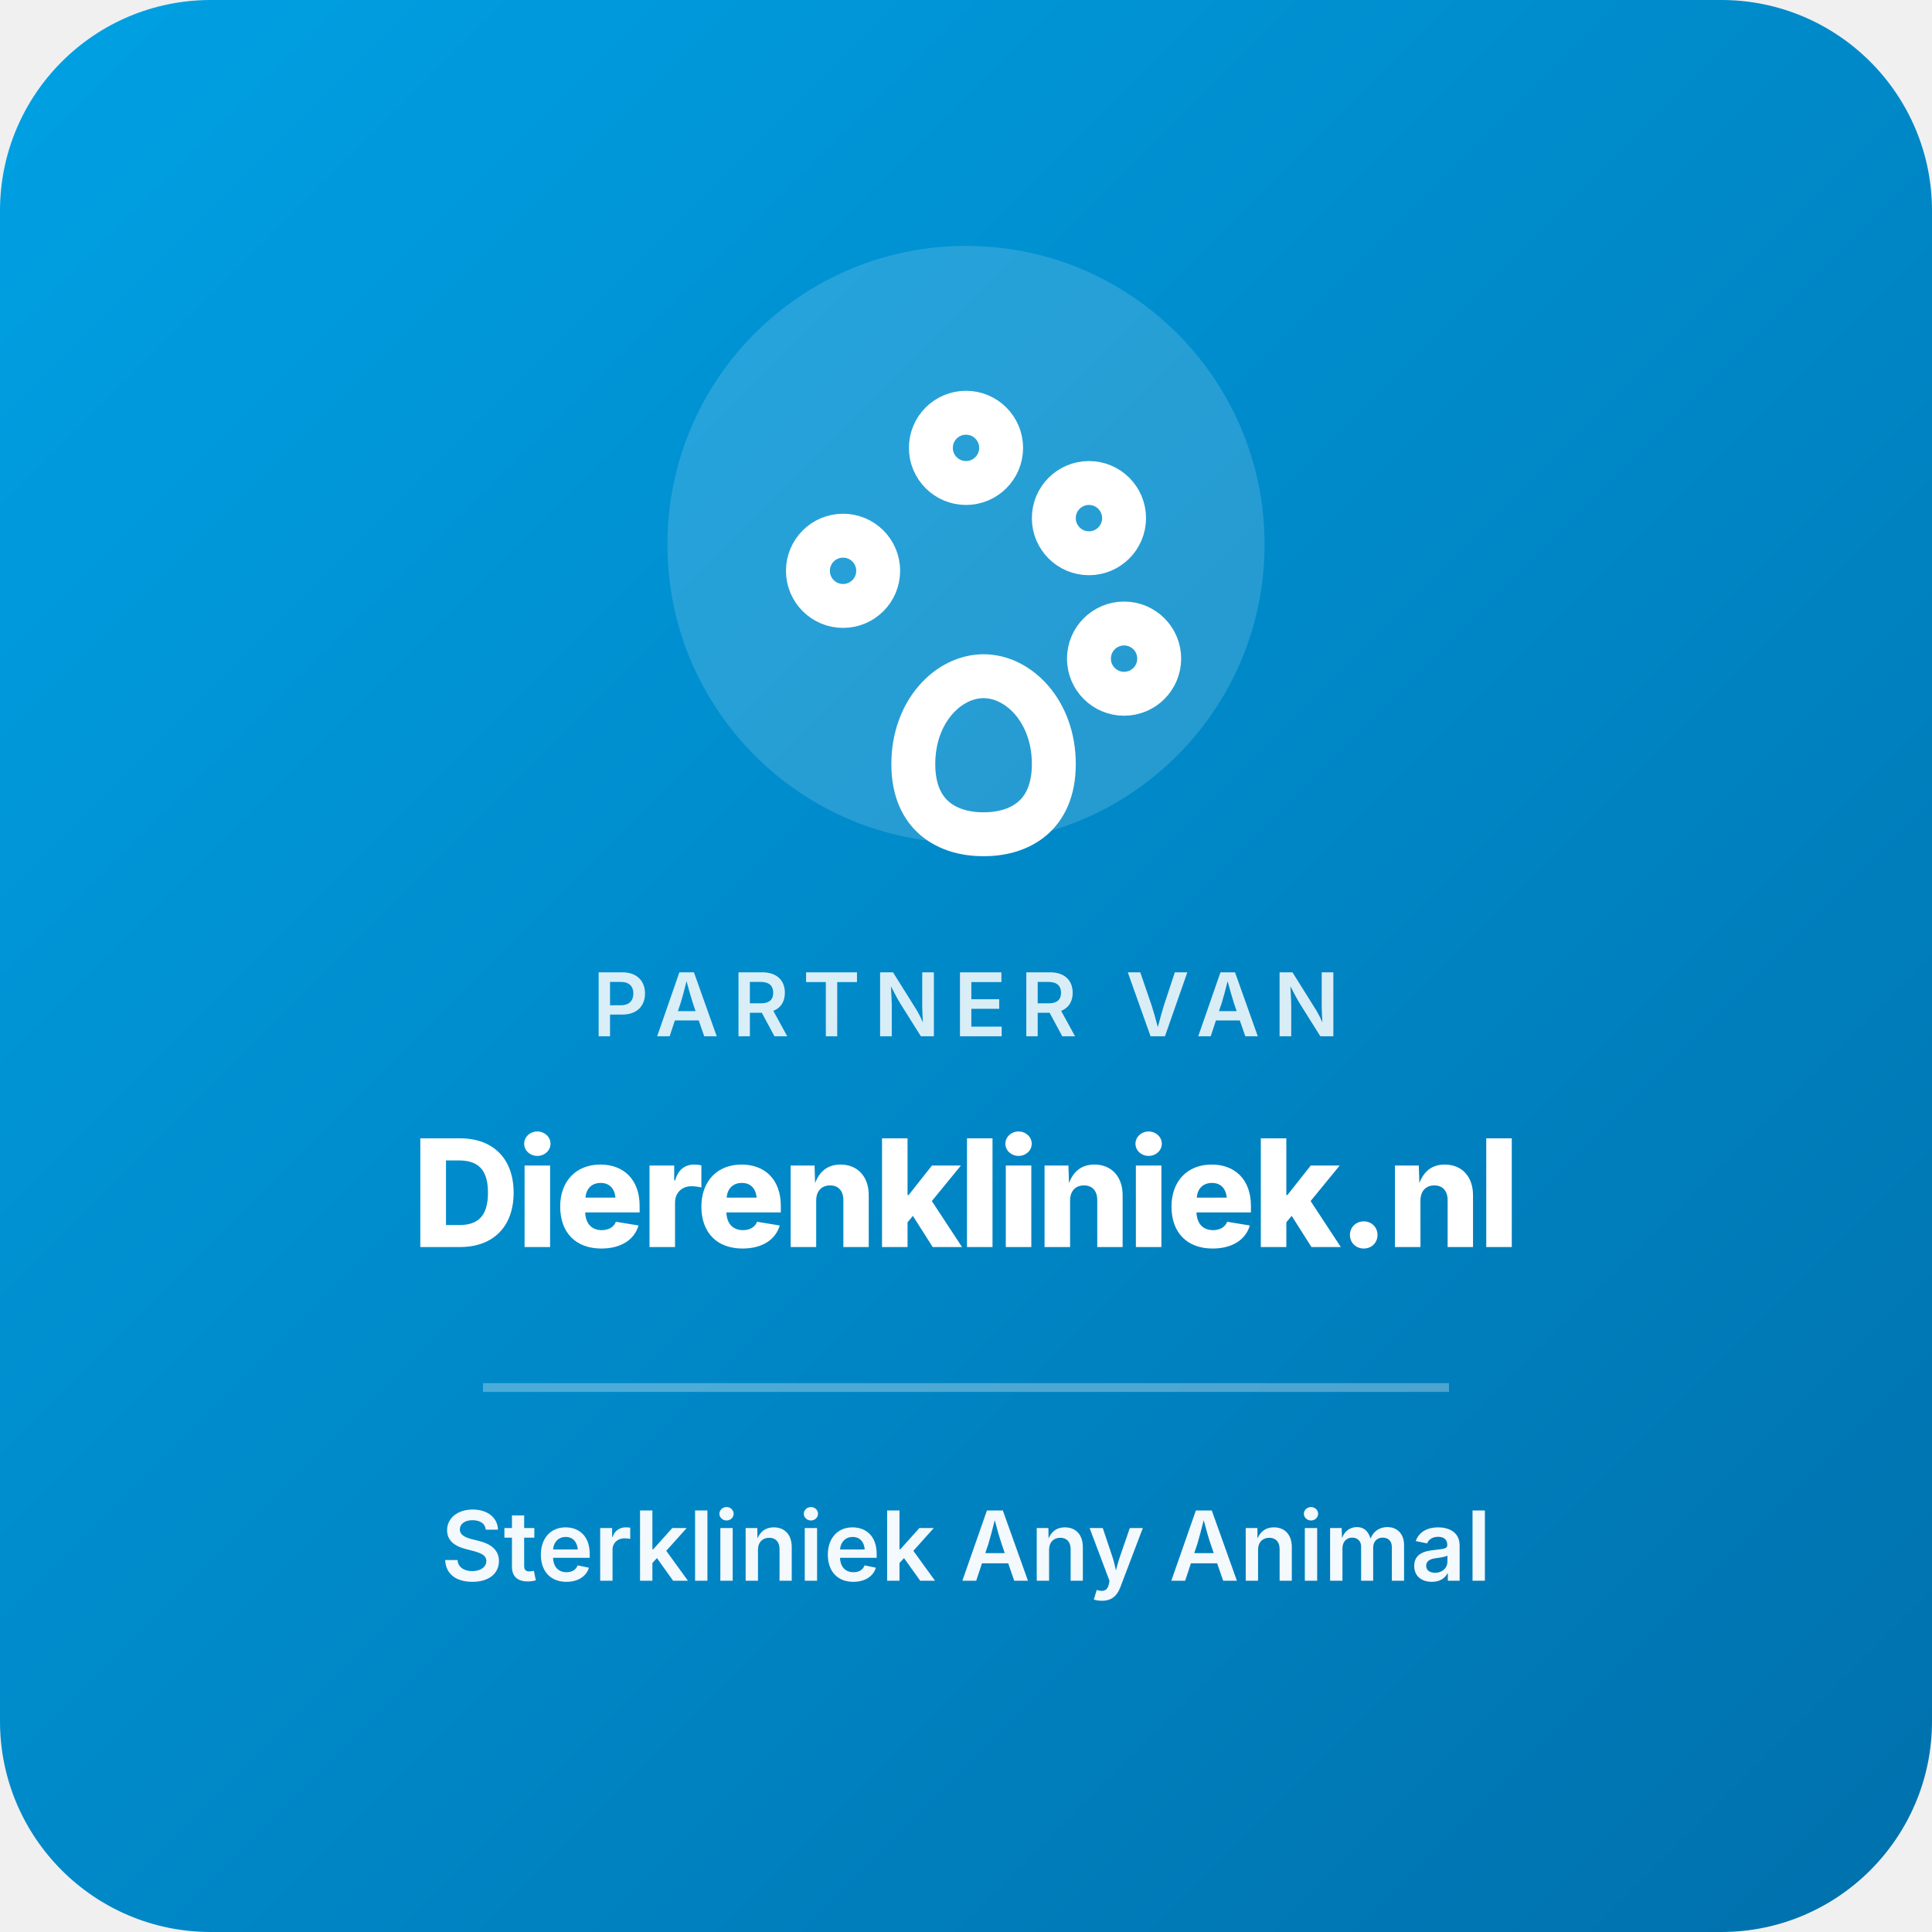
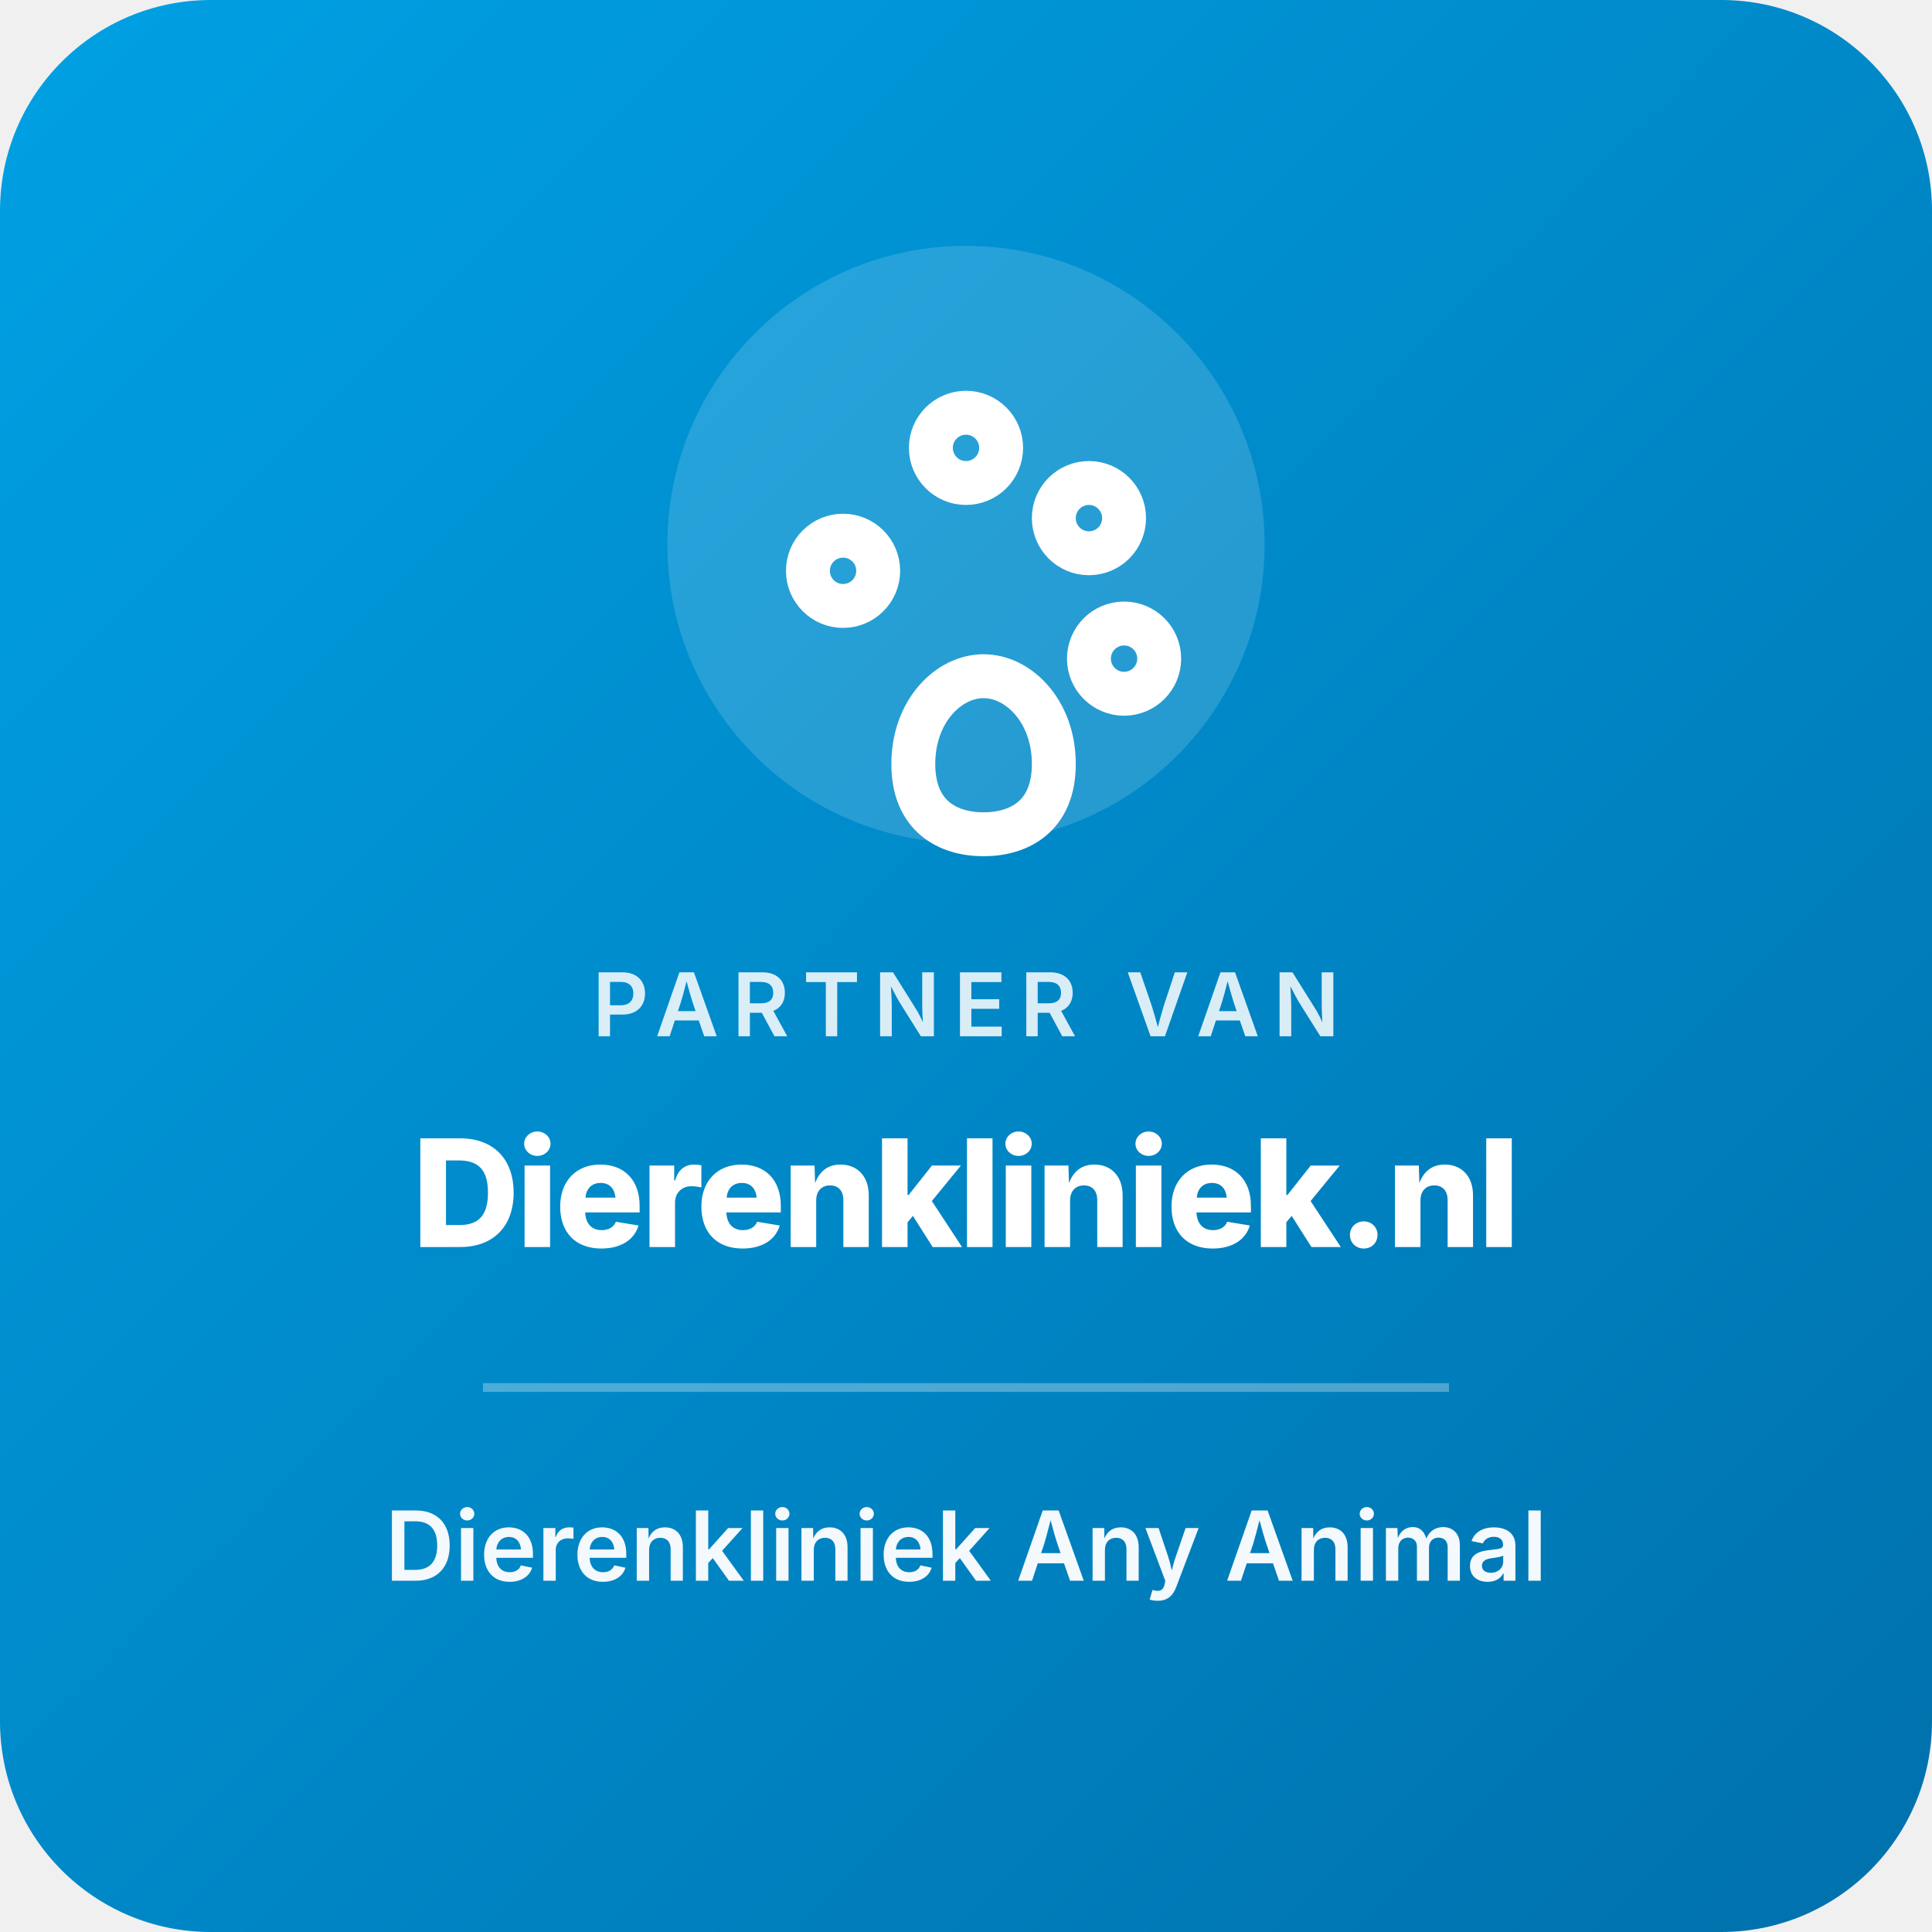
<svg xmlns="http://www.w3.org/2000/svg" width="220" height="220" viewBox="0 0 220 220">
  <defs>
    <linearGradient id="bg" x1="0%" y1="0%" x2="100%" y2="100%">
      <stop offset="0%" stop-color="#00A1E4" />
      <stop offset="100%" stop-color="#0070AC" />
    </linearGradient>
  </defs>
  <rect width="220" height="220" rx="24" fill="url(#bg)" />
  <circle cx="110" cy="62" r="34" fill="white" opacity="0.15" />
  <g transform="translate(88, 43) scale(2.0)" fill="none" stroke="white" stroke-width="2.5" stroke-linecap="round" stroke-linejoin="round">
    <circle cx="11" cy="4" r="2" />
    <circle cx="18" cy="8" r="2" />
    <circle cx="20" cy="16" r="2" />
    <circle cx="4" cy="11" r="2" />
    <path d="M8 22c0-3 2-5 4-5s4 2 4 5-2 4-4 4-4-1-4-4z" />
  </g>
  <text x="110" y="118" text-anchor="middle" fill="white" font-family="-apple-system, BlinkMacSystemFont, Segoe UI, sans-serif" font-size="10" font-weight="600" opacity="0.85" letter-spacing="1.5">PARTNER VAN</text>
  <text x="110" y="142" text-anchor="middle" fill="white" font-family="-apple-system, BlinkMacSystemFont, Segoe UI, sans-serif" font-size="17" font-weight="800" letter-spacing="-0.4">Dierenkliniek.nl</text>
  <line x1="55" y1="158" x2="165" y2="158" stroke="white" stroke-width="1" opacity="0.3" />
-   <text x="110" y="180" text-anchor="middle" fill="white" font-family="-apple-system, BlinkMacSystemFont, Segoe UI, sans-serif" font-size="11" font-weight="600" opacity="0.95">Sterkliniek Any Animal</text>
+   <text x="110" y="180" text-anchor="middle" fill="white" font-family="-apple-system, BlinkMacSystemFont, Segoe UI, sans-serif" font-size="11" font-weight="600" opacity="0.95">Dierenkliniek Any Animal</text>
</svg>
